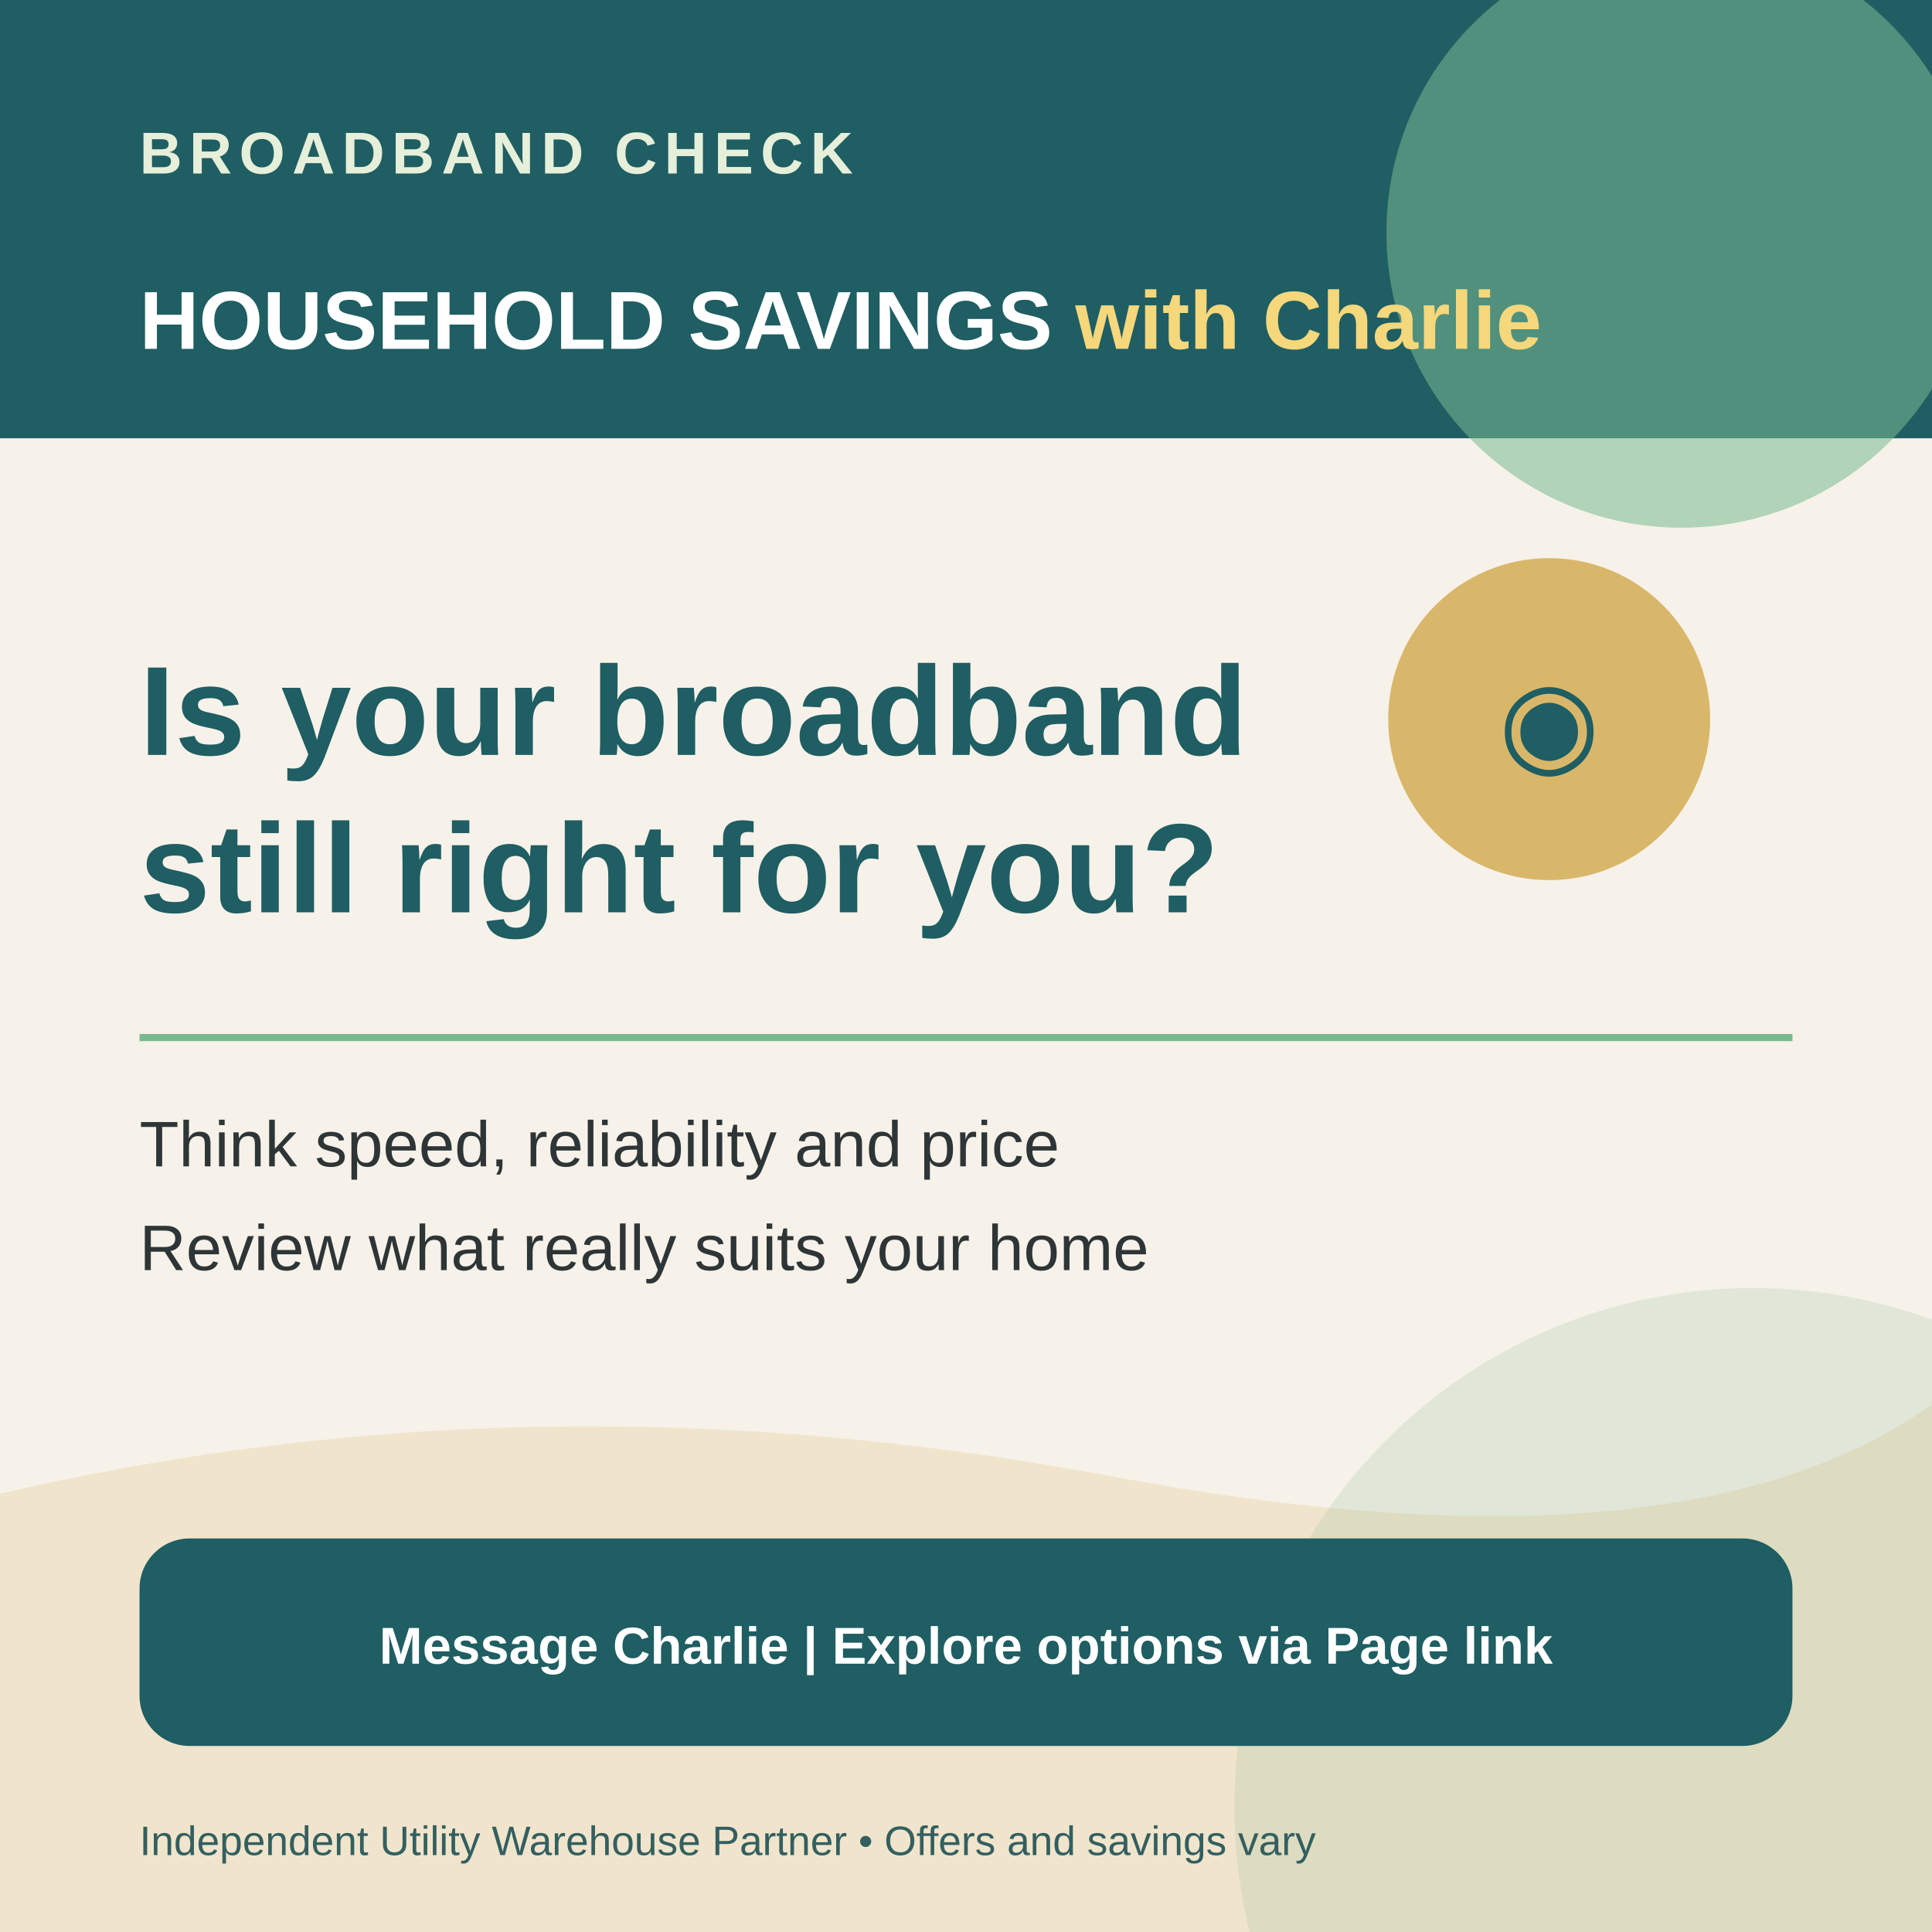
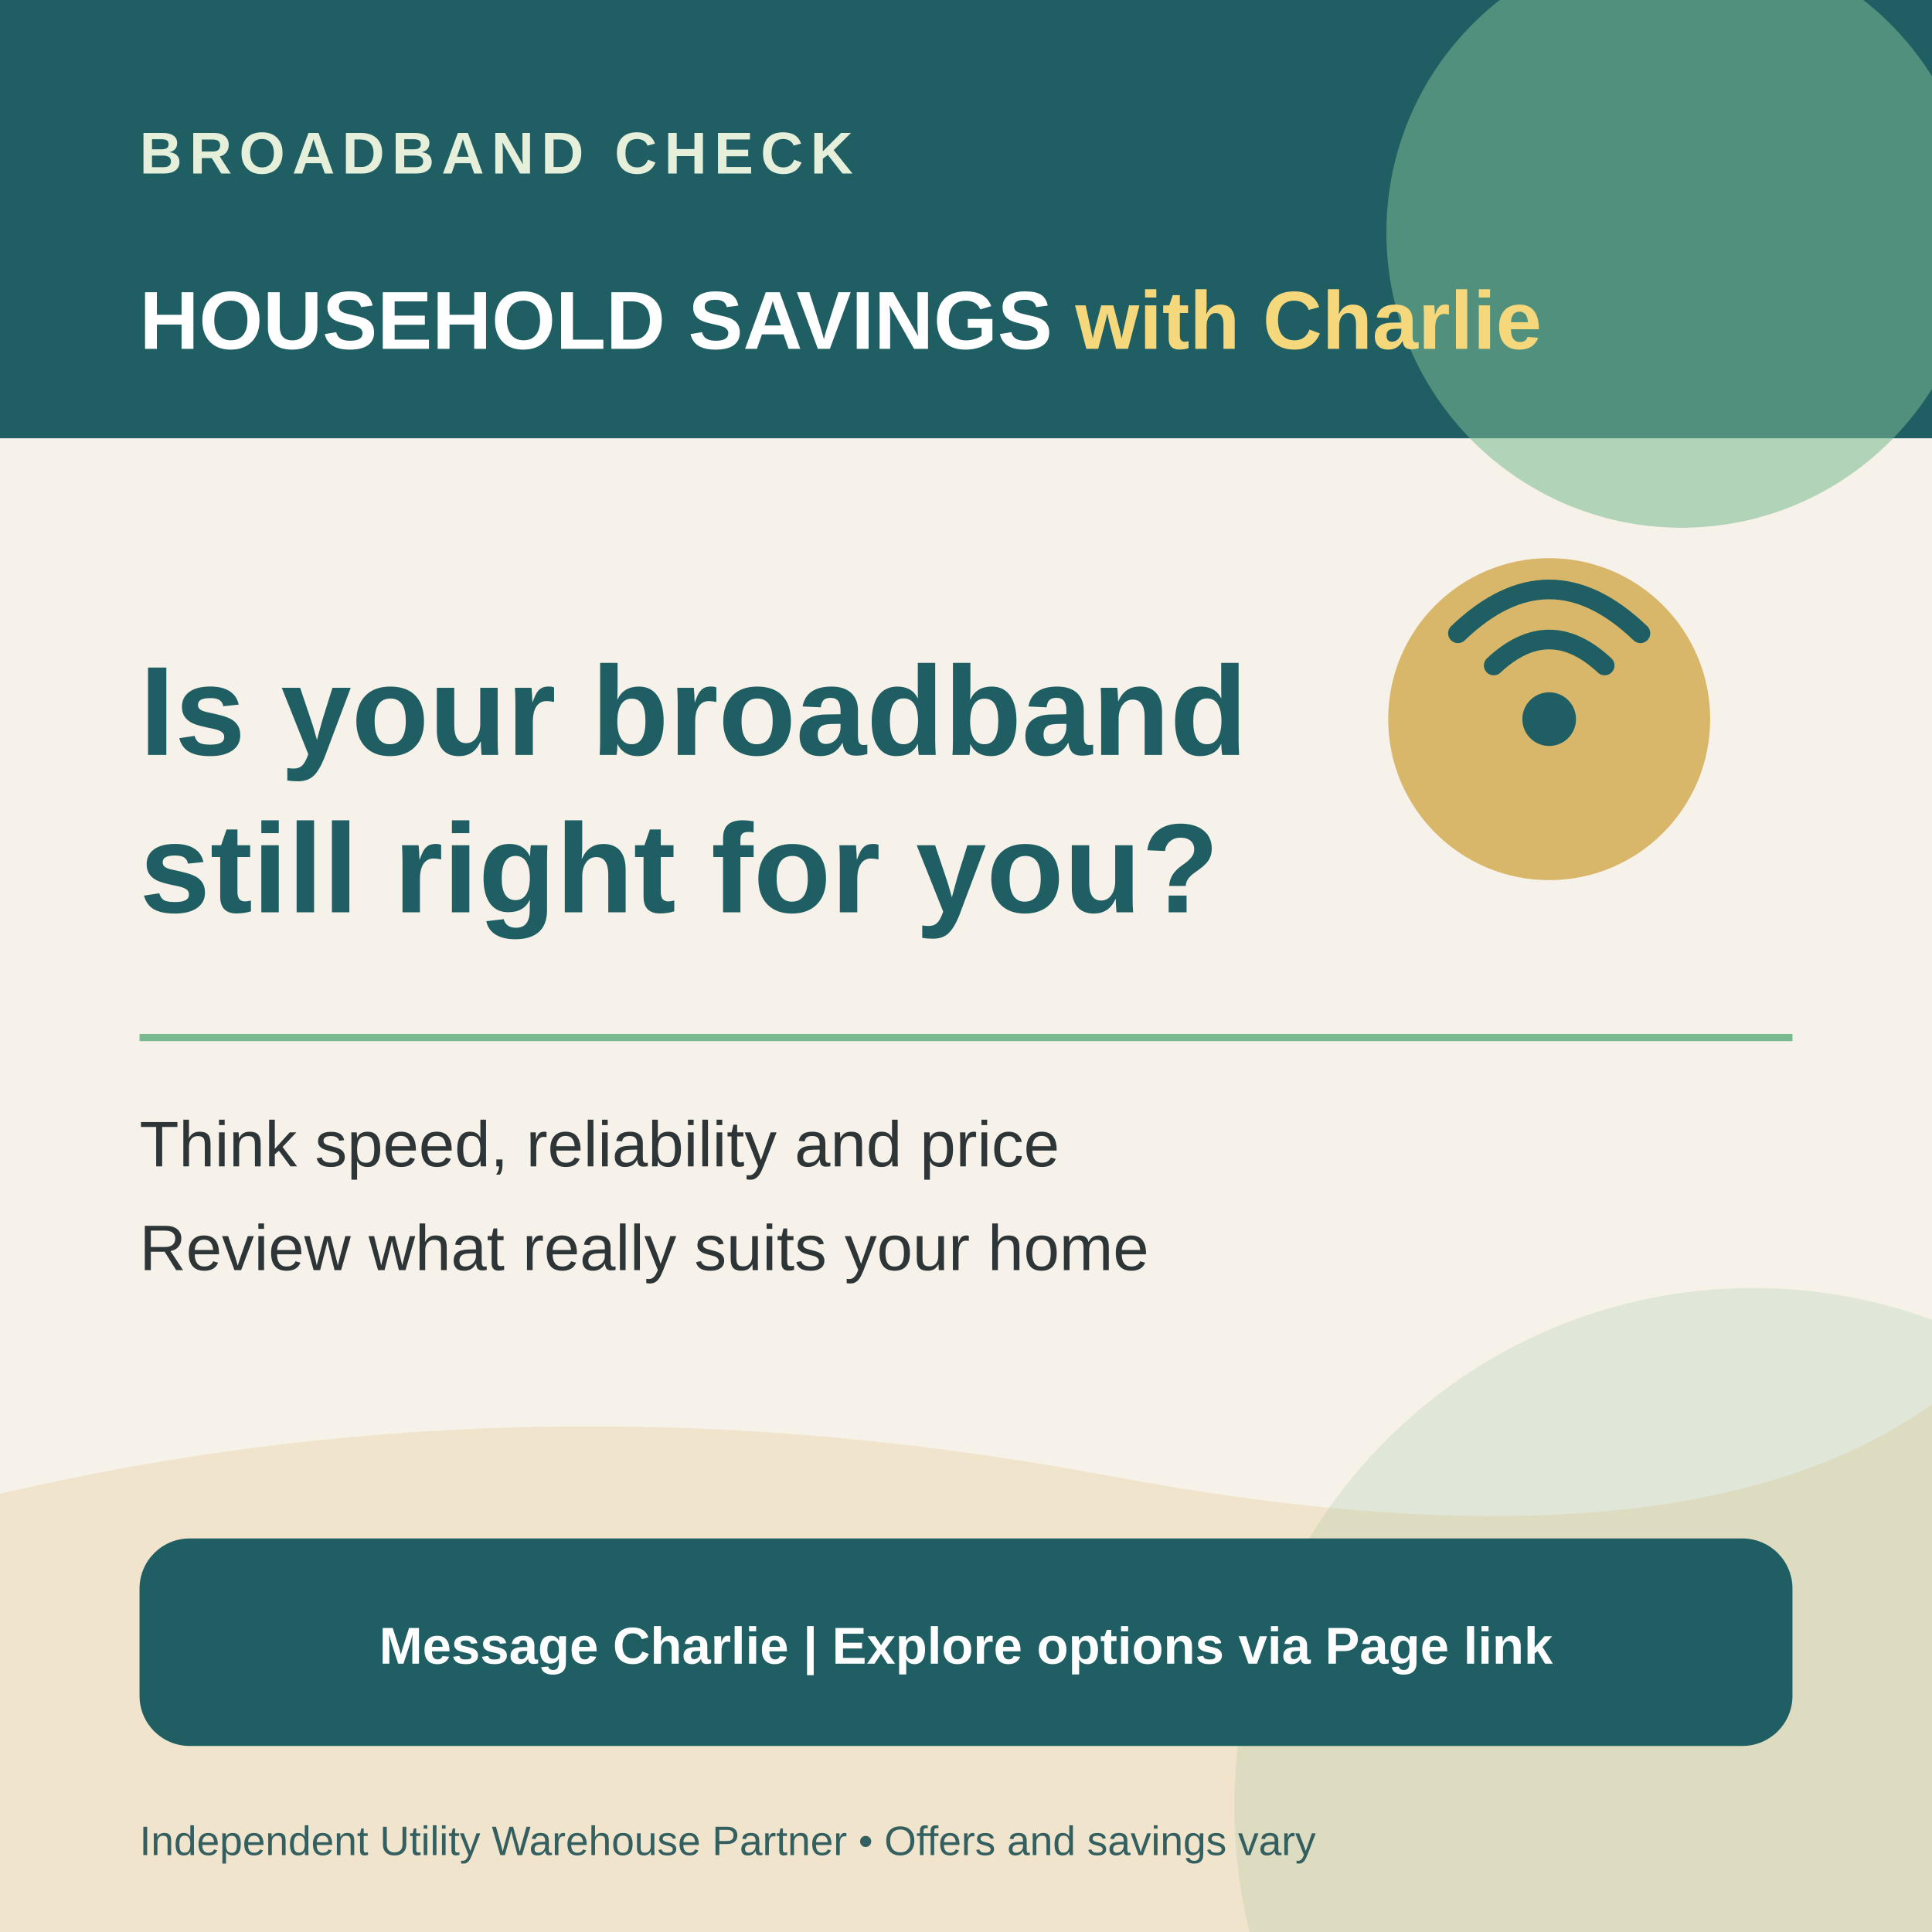
<svg xmlns="http://www.w3.org/2000/svg" width="1080" height="1080" viewBox="0 0 1080 1080" role="img" aria-label="Is your broadband still right for you?">
  <rect width="1080" height="1080" fill="#F7F2E9" />
  <rect x="0" y="0" width="1080" height="245" fill="#1F5E63" />
  <circle cx="940" cy="130" r="165" fill="#78B98F" opacity=".55" />
  <circle cx="980" cy="1010" r="290" fill="#78B98F" opacity=".18" />
  <path d="M0 835 Q300 765 620 825 T1080 785 V1080 H0Z" fill="#D9B76A" opacity=".23" />
  <text x="78" y="97" font-family="Arial,sans-serif" font-size="33" font-weight="700" fill="#E6EFD9" letter-spacing="4">BROADBAND CHECK</text>
  <text x="78" y="195" font-family="Arial,sans-serif" font-size="46" font-weight="700" fill="#FFFFFF">HOUSEHOLD SAVINGS <tspan fill="#F5D77C">with Charlie</tspan>
  </text>
  <circle cx="866" cy="402" r="90" fill="#D9B76A" />
-   <text x="866" y="426" text-anchor="middle" font-family="Arial,sans-serif" font-size="65" font-weight="700" fill="#1F5E63">◉</text>
+   <circle cx="866" cy="402" r="15" fill="#1F5E63" />
+   <path d="M835 372 Q866 343 897 372 M815 354 Q866 305 917 354" fill="none" stroke="#1F5E63" stroke-width="11" stroke-linecap="round" />
  <text x="78" y="422" font-family="Arial,sans-serif" font-size="71" font-weight="700" fill="#1F5E63">Is your broadband</text>
  <text x="78" y="510" font-family="Arial,sans-serif" font-size="71" font-weight="700" fill="#1F5E63">still right for you?</text>
  <rect x="78" y="578" width="924" height="4" fill="#78B98F" />
  <text x="78" y="652" font-family="Arial,sans-serif" font-size="36" fill="#2E3537">Think speed, reliability and price</text>
  <text x="78" y="710" font-family="Arial,sans-serif" font-size="36" fill="#2E3537">Review what really suits your home</text>
  <rect x="78" y="860" width="924" height="116" rx="28" fill="#1F5E63" />
  <text x="540" y="930" text-anchor="middle" font-family="Arial,sans-serif" font-size="29" font-weight="700" fill="#FFFFFF">Message Charlie  |  Explore options via Page link</text>
  <text x="78" y="1037" font-family="Arial,sans-serif" font-size="23" fill="#345F60">Independent Utility Warehouse Partner • Offers and savings vary</text>
</svg>
